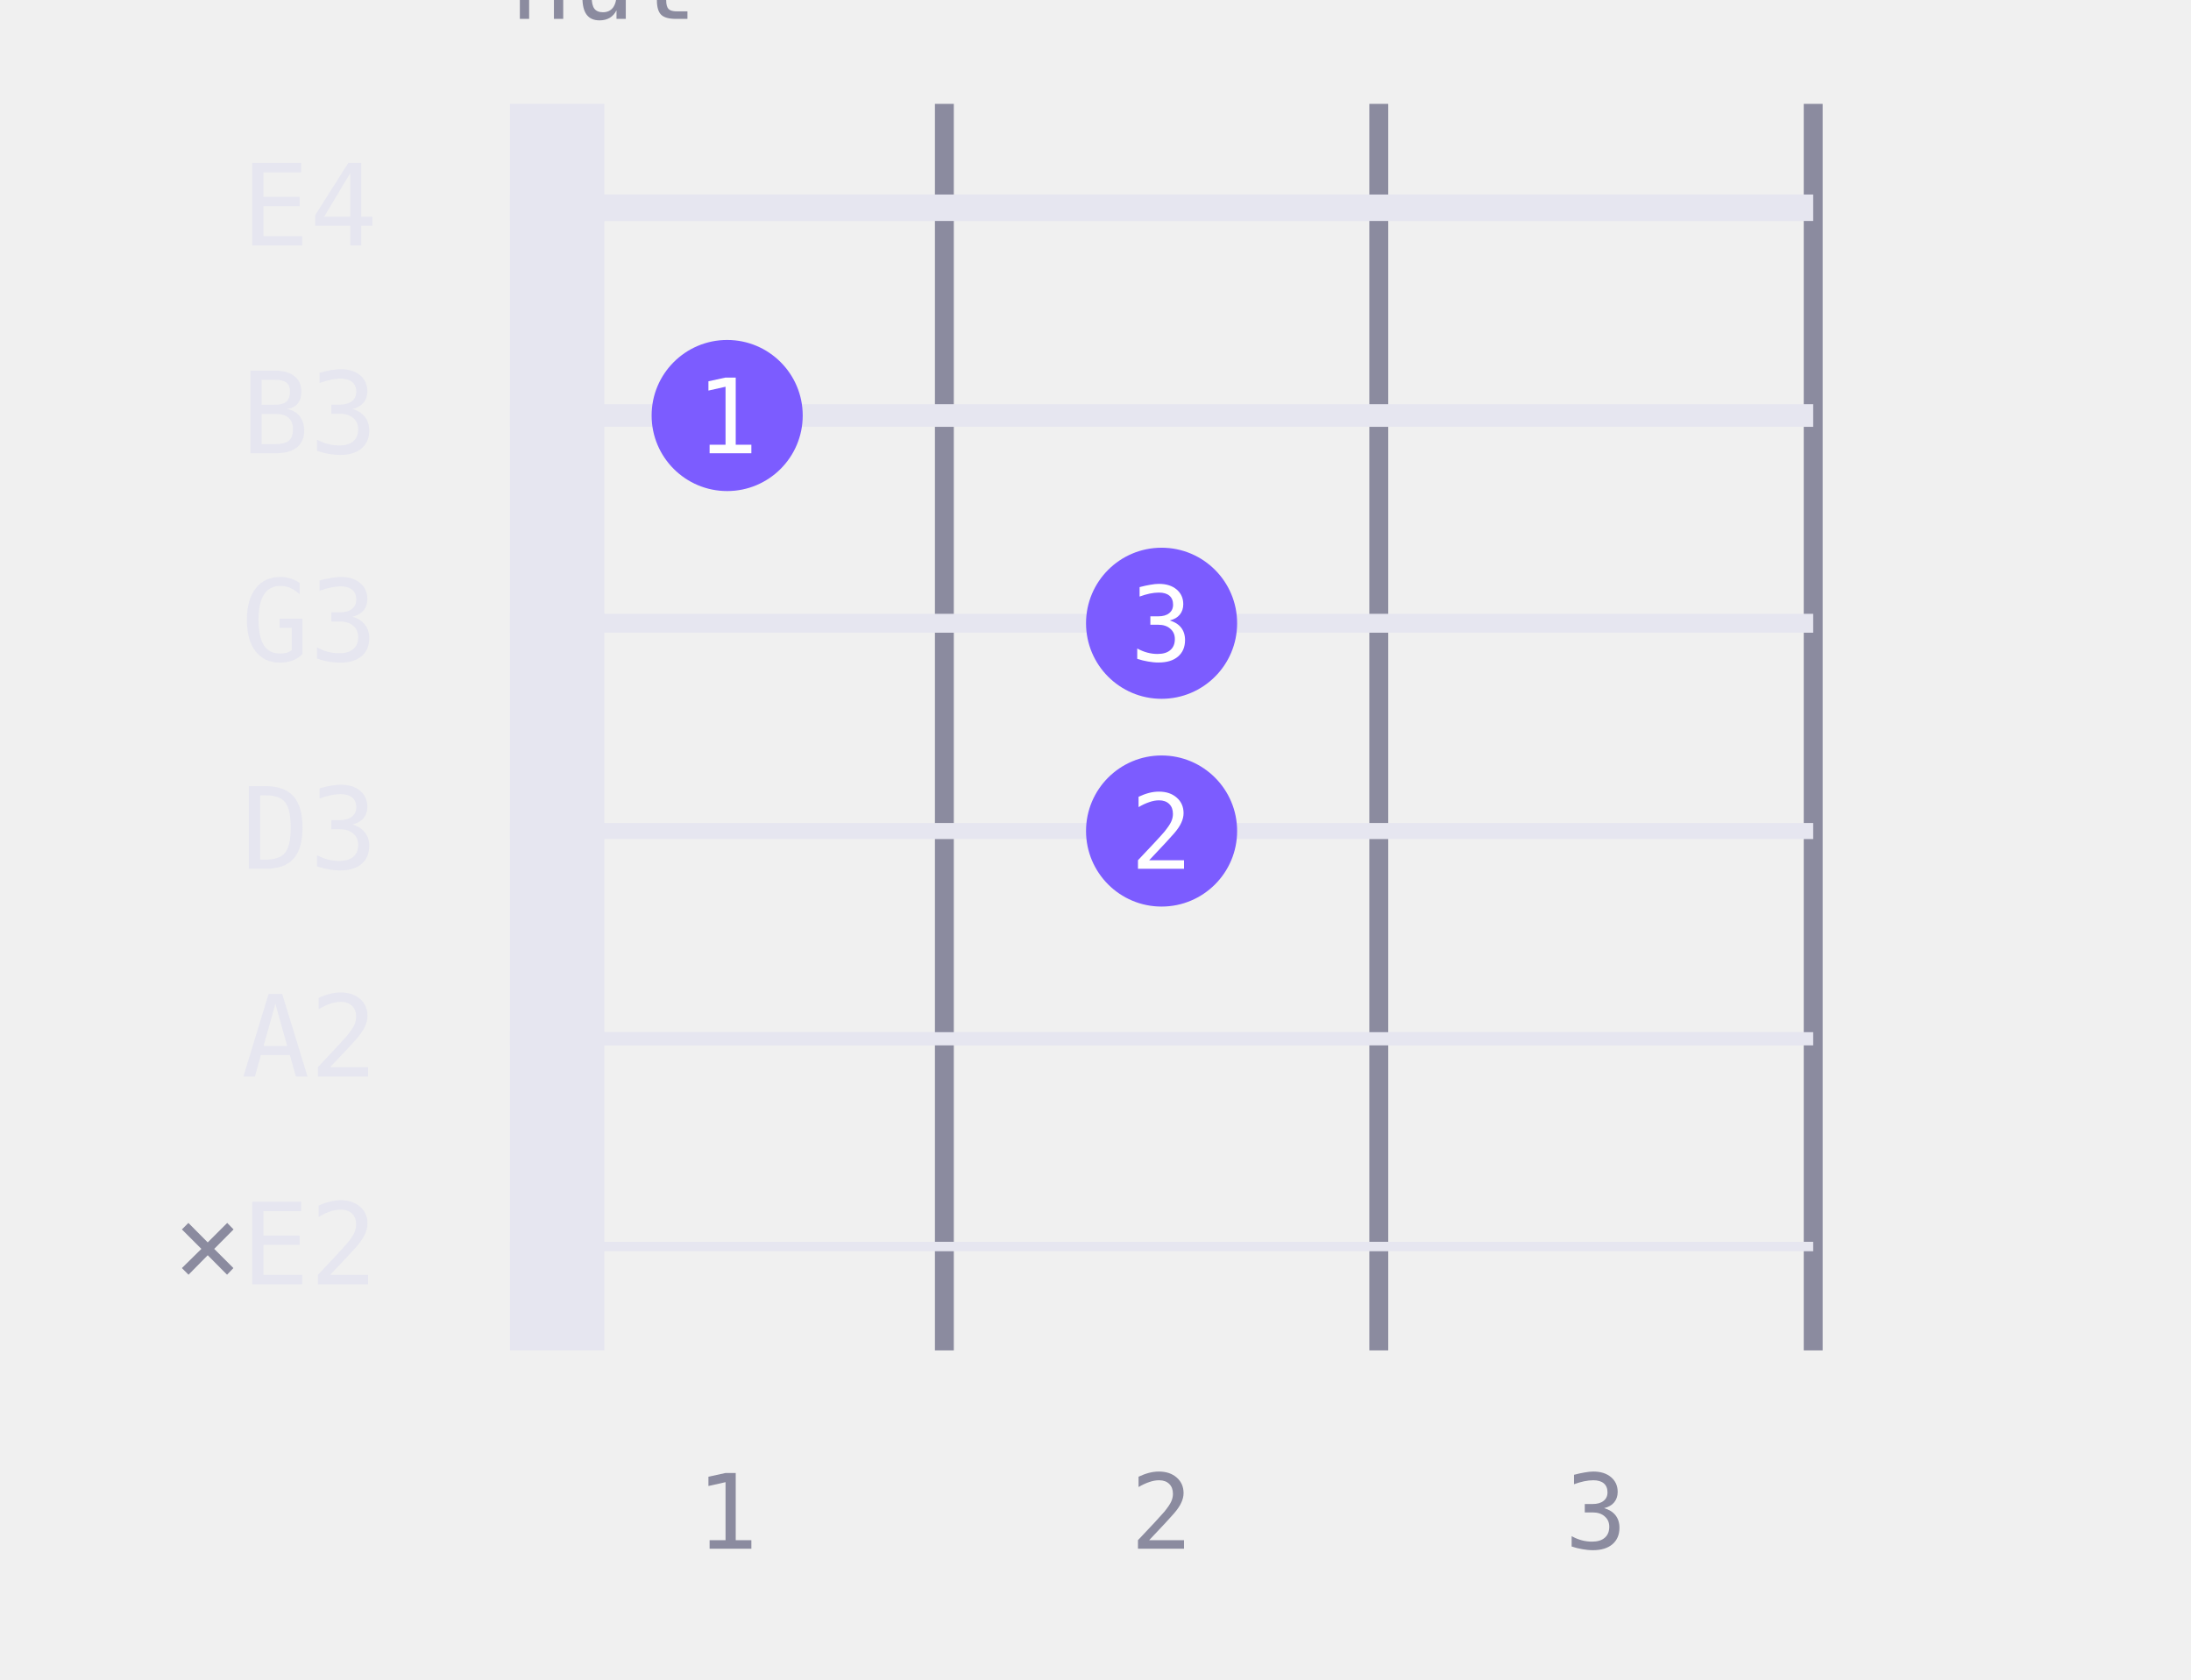
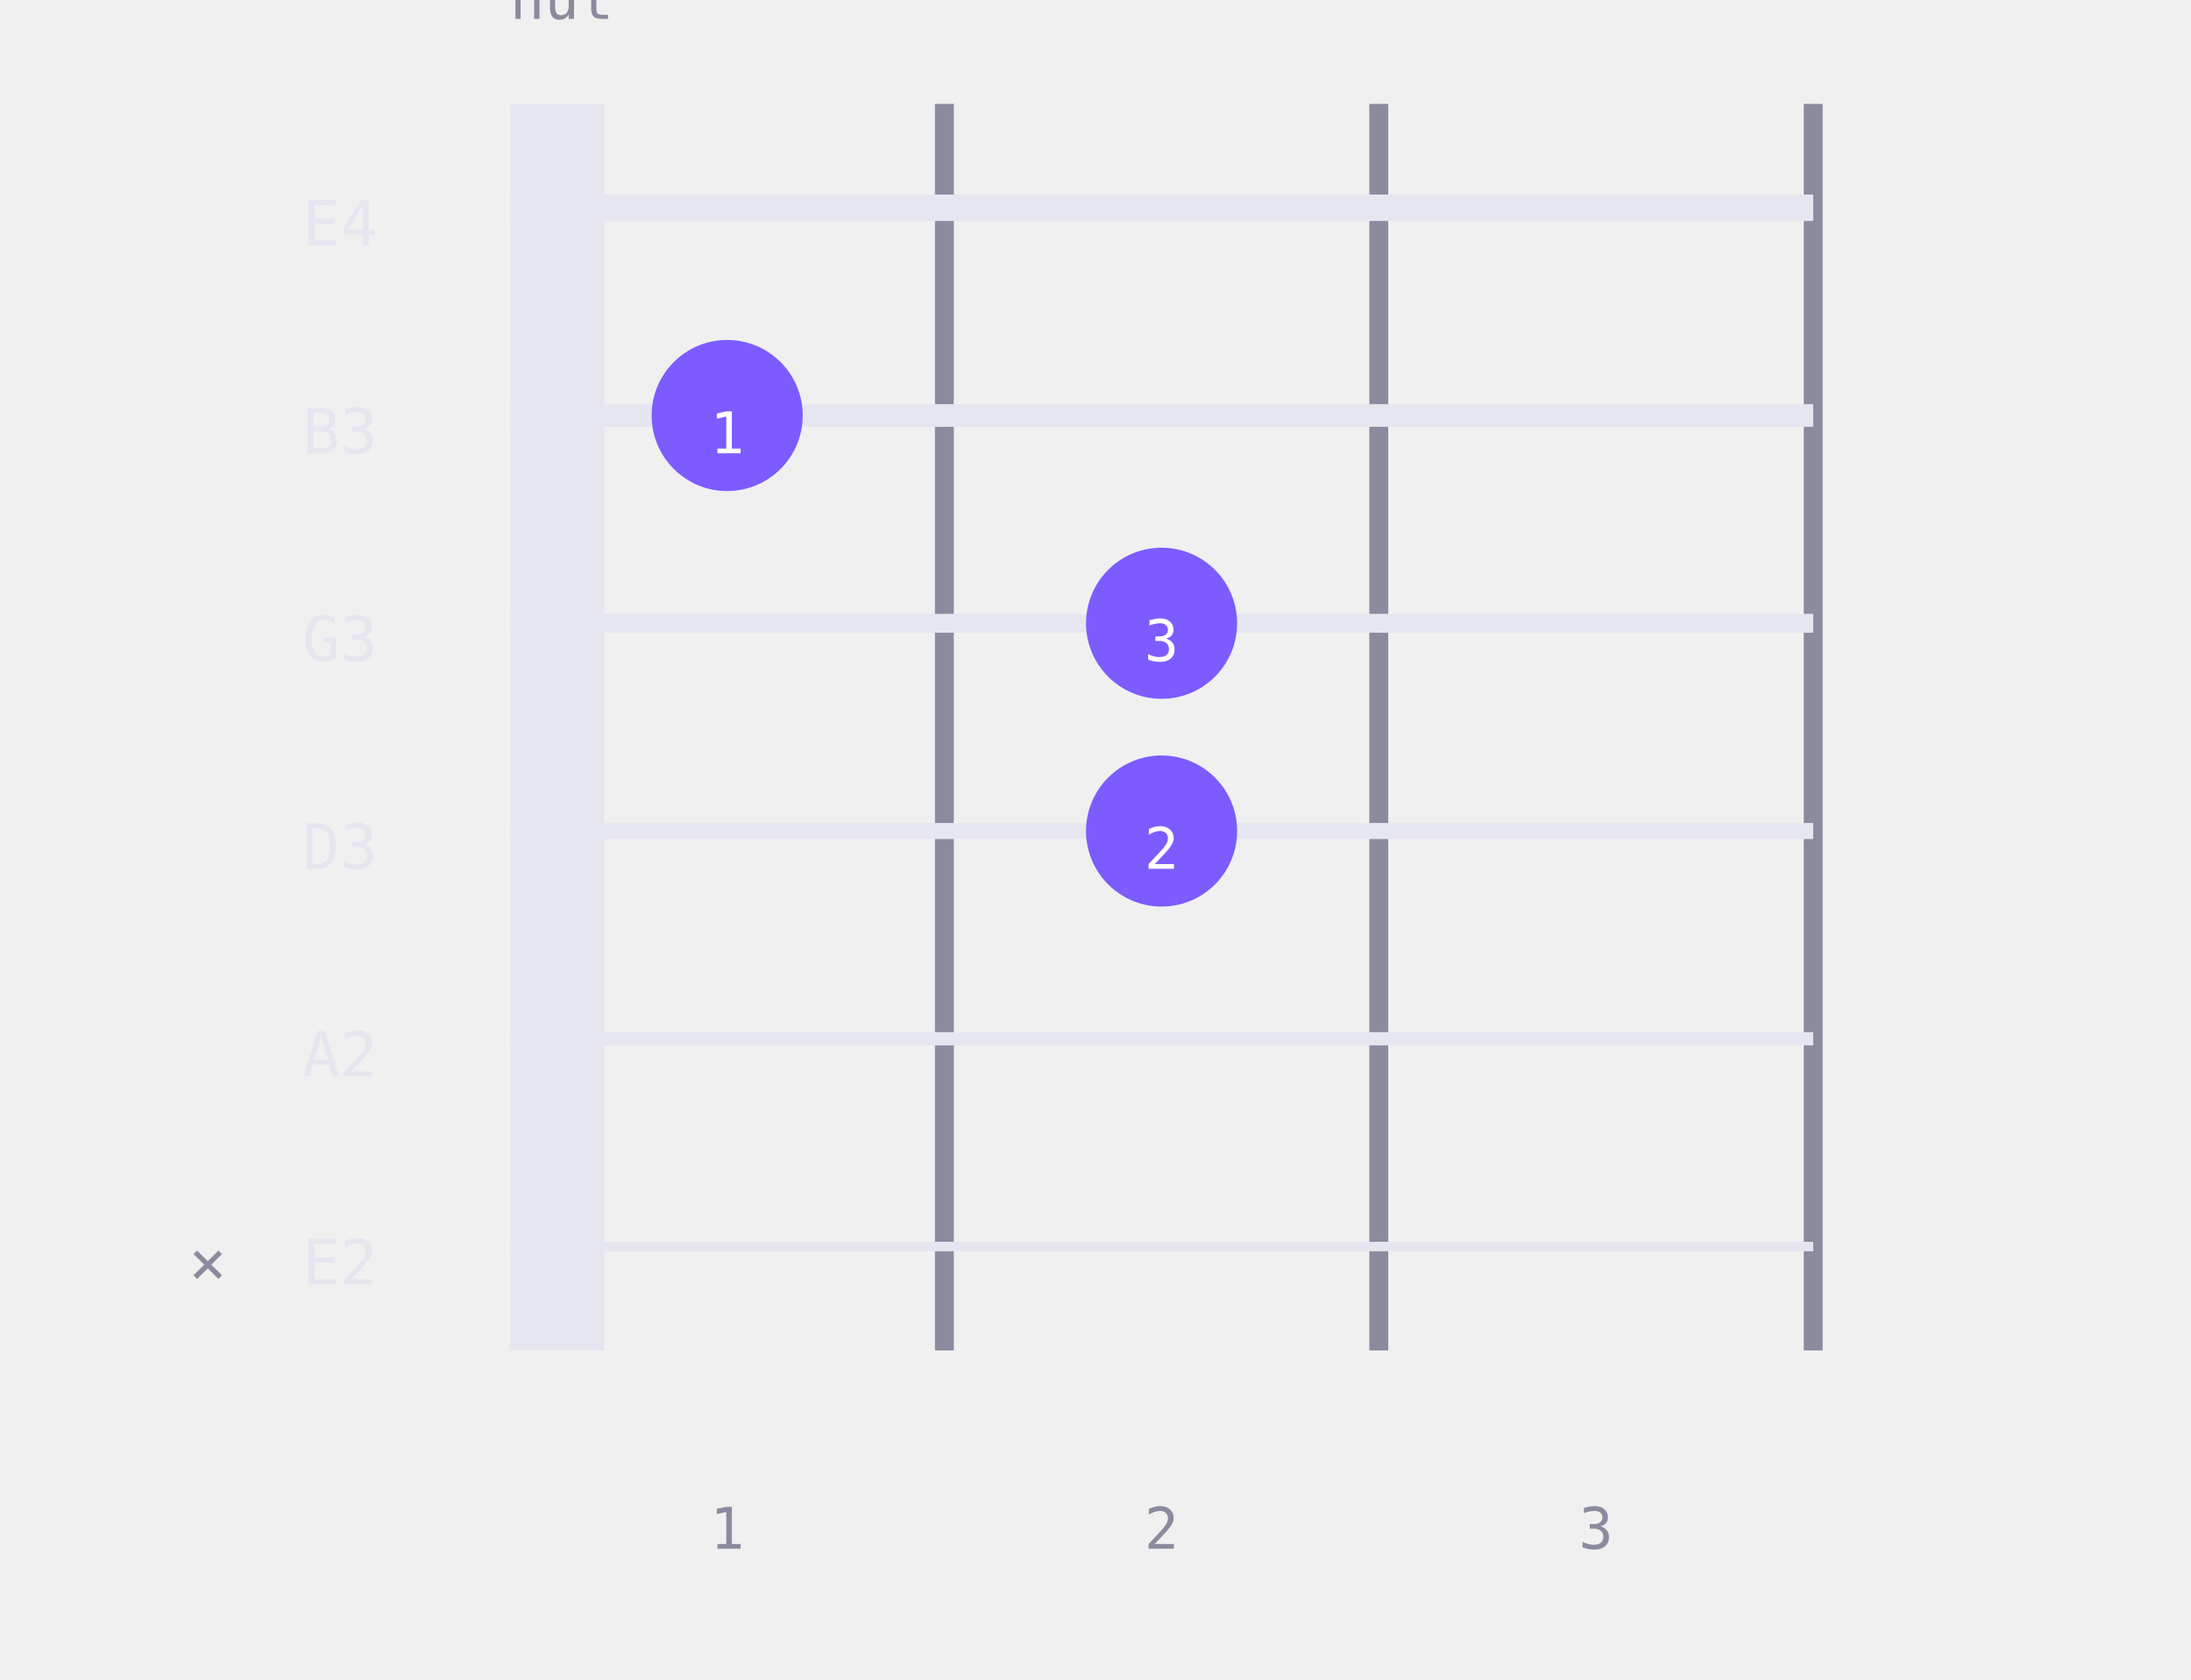
<svg xmlns="http://www.w3.org/2000/svg" viewBox="0 0 420 322" role="img" aria-label="A minor: first fret of B, second fret of D and G, strum from the A string down" font-family="ui-monospace, SFMono-Regular, Menlo, monospace">
  <g transform="scale(1.8103)">
    <rect x="54" y="11" width="10" height="132" fill="#e6e6f0" />
    <line x1="100" y1="11" x2="100" y2="143" stroke="#8b8b9f" stroke-width="2" />
-     <text x="77.0" y="164" font-size="11" fill="#8b8b9f" text-anchor="middle">1</text>
+     <text x="77.0" y="164" font-size="6.08" fill="#8b8b9f" text-anchor="middle">1</text>
    <line x1="146" y1="11" x2="146" y2="143" stroke="#8b8b9f" stroke-width="2" />
-     <text x="123.0" y="164" font-size="11" fill="#8b8b9f" text-anchor="middle">2</text>
+     <text x="123.0" y="164" font-size="6.08" fill="#8b8b9f" text-anchor="middle">2</text>
    <line x1="192" y1="11" x2="192" y2="143" stroke="#8b8b9f" stroke-width="2" />
-     <text x="169.0" y="164" font-size="11" fill="#8b8b9f" text-anchor="middle">3</text>
+     <text x="169.0" y="164" font-size="6.08" fill="#8b8b9f" text-anchor="middle">3</text>
    <line x1="54" y1="22" x2="192" y2="22" stroke="#e6e6f0" stroke-width="2.8" />
-     <text x="40" y="26" font-size="12" fill="#e6e6f0" text-anchor="end">E4</text>
+     <text x="40" y="26" font-size="6.63" fill="#e6e6f0" text-anchor="end">E4</text>
    <line x1="54" y1="44" x2="192" y2="44" stroke="#e6e6f0" stroke-width="2.4" />
-     <text x="40" y="48" font-size="12" fill="#e6e6f0" text-anchor="end">B3</text>
+     <text x="40" y="48" font-size="6.63" fill="#e6e6f0" text-anchor="end">B3</text>
    <line x1="54" y1="66" x2="192" y2="66" stroke="#e6e6f0" stroke-width="2.0" />
-     <text x="40" y="70" font-size="12" fill="#e6e6f0" text-anchor="end">G3</text>
+     <text x="40" y="70" font-size="6.63" fill="#e6e6f0" text-anchor="end">G3</text>
    <line x1="54" y1="88" x2="192" y2="88" stroke="#e6e6f0" stroke-width="1.7" />
-     <text x="40" y="92" font-size="12" fill="#e6e6f0" text-anchor="end">D3</text>
+     <text x="40" y="92" font-size="6.63" fill="#e6e6f0" text-anchor="end">D3</text>
    <line x1="54" y1="110" x2="192" y2="110" stroke="#e6e6f0" stroke-width="1.4" />
-     <text x="40" y="114" font-size="12" fill="#e6e6f0" text-anchor="end">A2</text>
+     <text x="40" y="114" font-size="6.63" fill="#e6e6f0" text-anchor="end">A2</text>
    <line x1="54" y1="132" x2="192" y2="132" stroke="#e6e6f0" stroke-width="1.0" />
-     <text x="40" y="136" font-size="12" fill="#e6e6f0" text-anchor="end">E2</text>
+     <text x="40" y="136" font-size="6.63" fill="#e6e6f0" text-anchor="end">E2</text>
    <circle cx="77.0" cy="44" r="8" fill="#7c5cff" />
-     <text x="77.0" y="48" font-size="11" fill="#fff" text-anchor="middle">1</text>
+     <text x="77.0" y="48" font-size="6.08" fill="#fff" text-anchor="middle">1</text>
    <circle cx="123.0" cy="88" r="8" fill="#7c5cff" />
-     <text x="123.0" y="92" font-size="11" fill="#fff" text-anchor="middle">2</text>
+     <text x="123.0" y="92" font-size="6.08" fill="#fff" text-anchor="middle">2</text>
    <circle cx="123.0" cy="66" r="8" fill="#7c5cff" />
-     <text x="123.0" y="70" font-size="11" fill="#fff" text-anchor="middle">3</text>
-     <text x="22" y="136" font-size="12" fill="#8b8b9f" text-anchor="middle">×</text>
-     <text x="54" y="2" font-size="11" fill="#8b8b9f">nut</text>
+     <text x="123.0" y="70" font-size="6.08" fill="#fff" text-anchor="middle">3</text>
+     <text x="22" y="136" font-size="6.63" fill="#8b8b9f" text-anchor="middle">×</text>
+     <text x="54" y="2" font-size="6.08" fill="#8b8b9f">nut</text>
  </g>
</svg>
